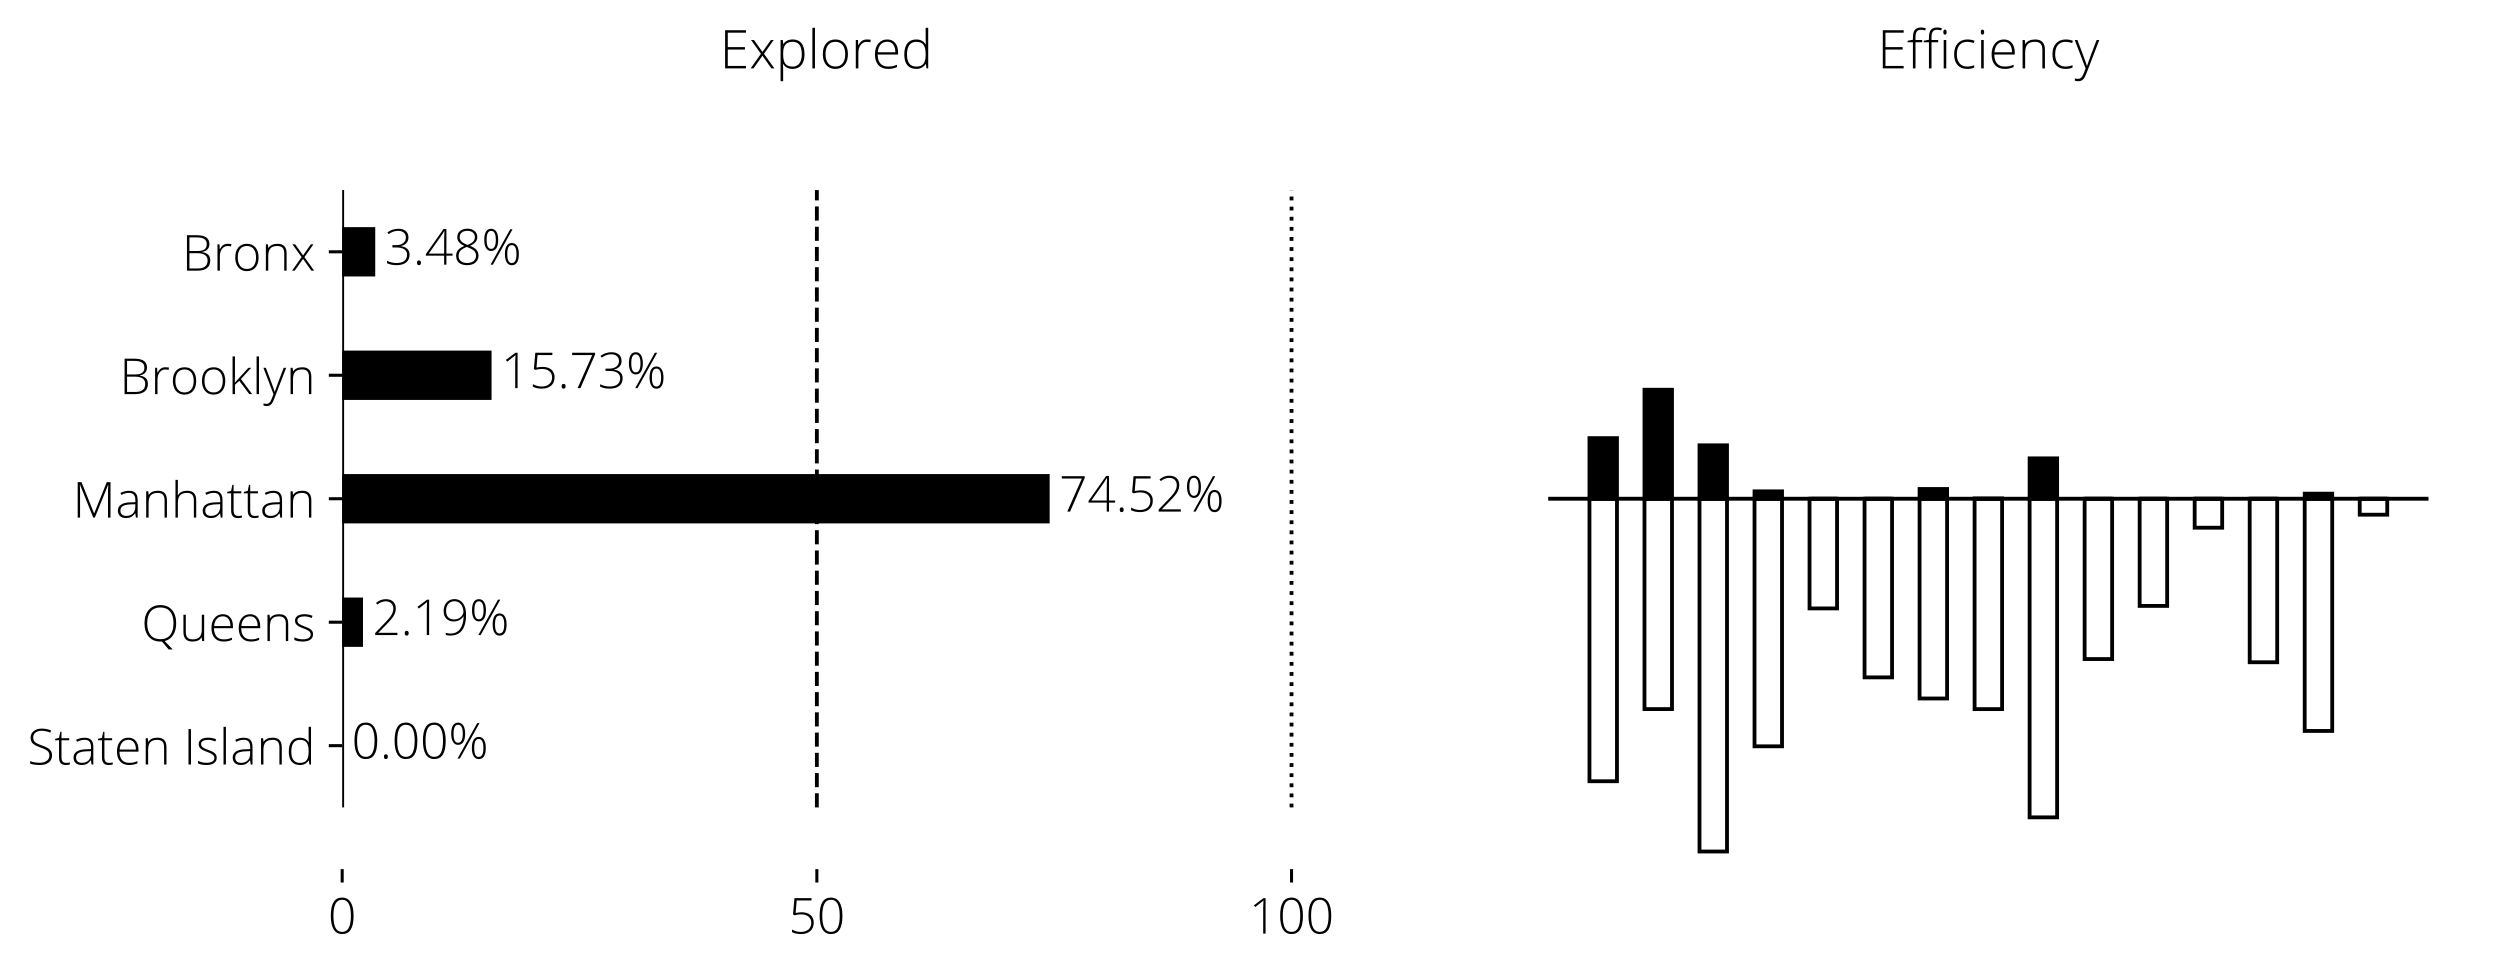
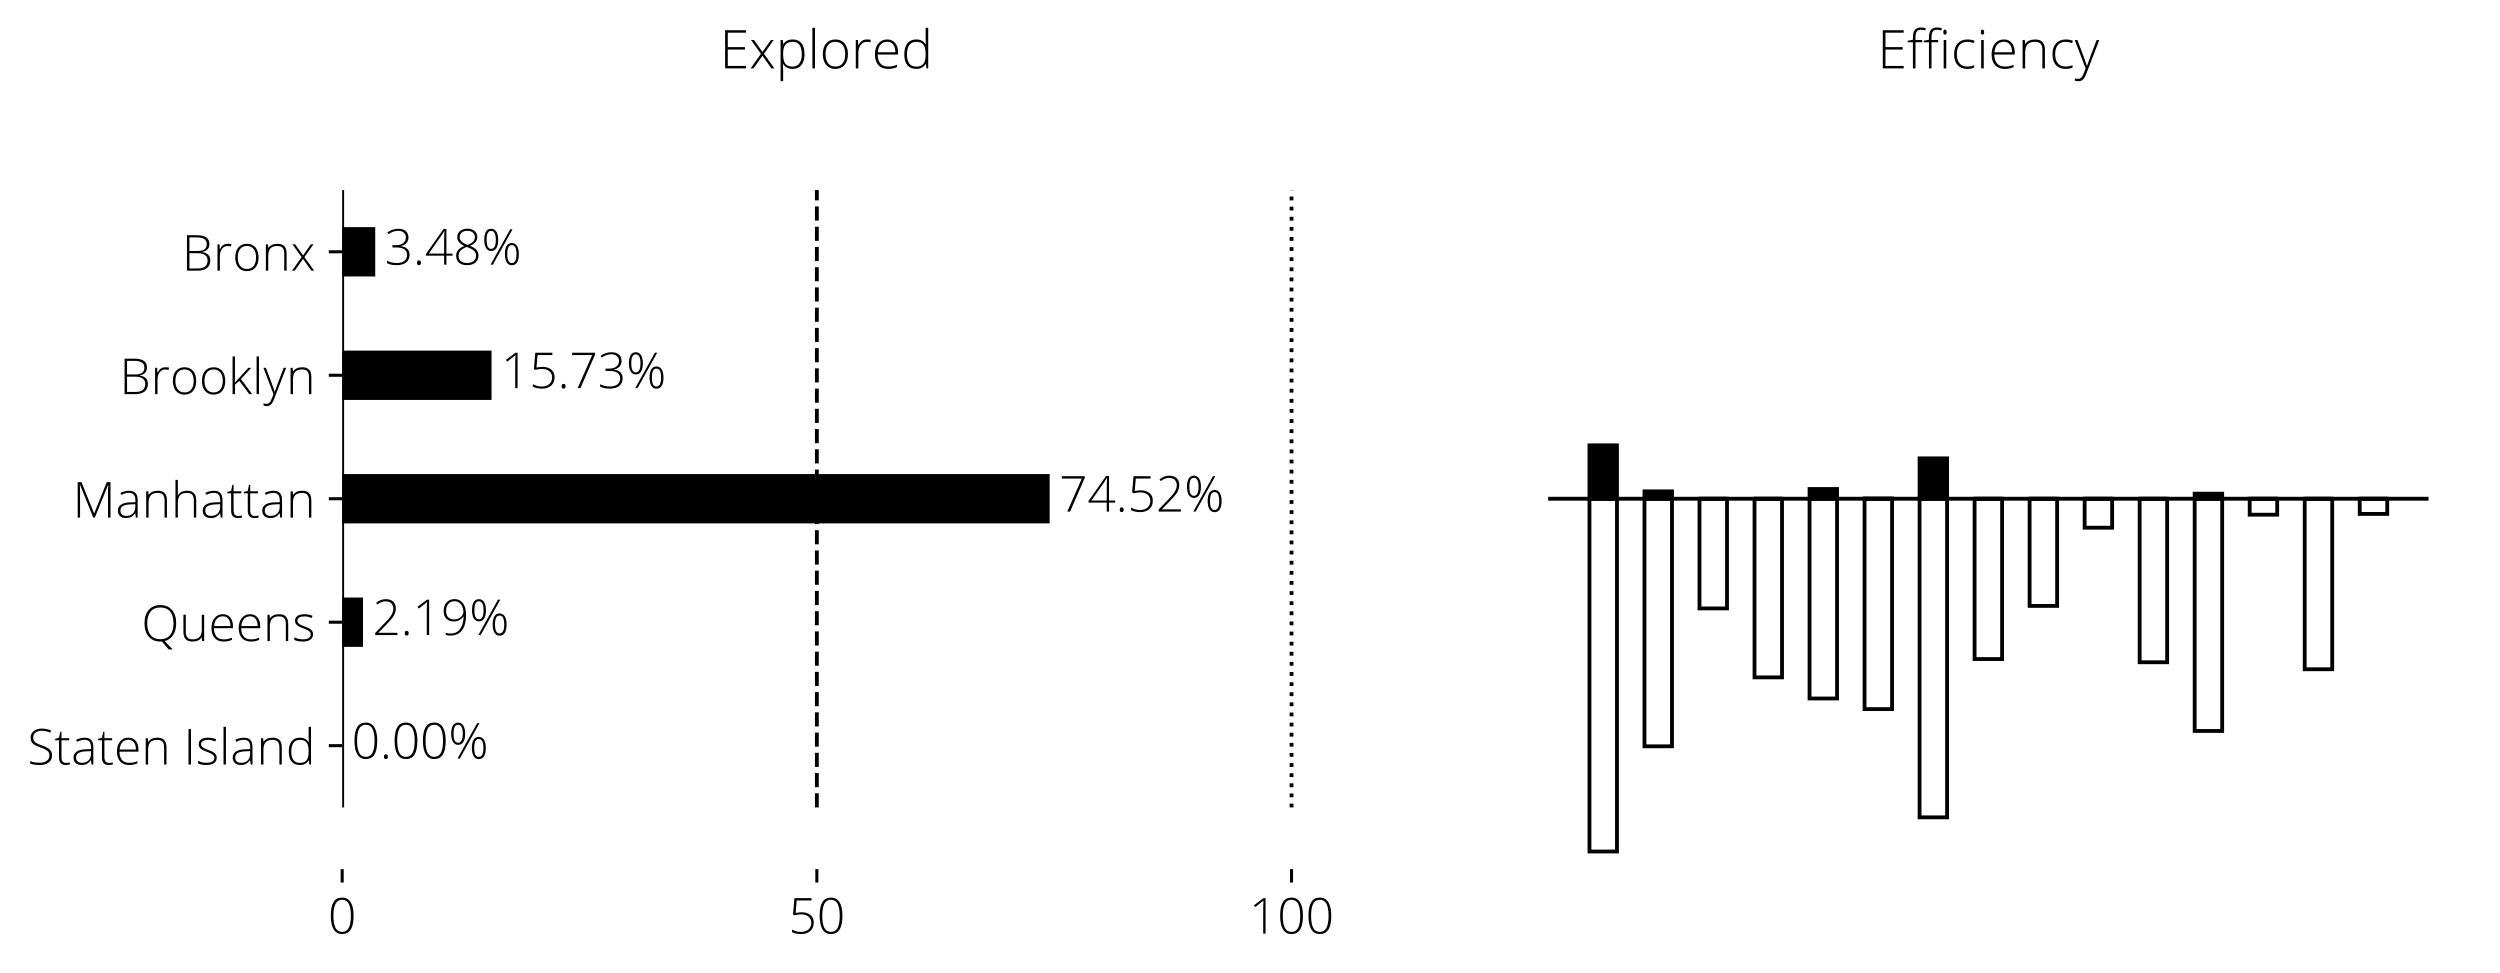
<svg xmlns="http://www.w3.org/2000/svg" xmlns:xlink="http://www.w3.org/1999/xlink" width="654.828pt" height="254.856pt" viewBox="0 0 654.828 254.856" version="1.1">
  <defs>
    <style type="text/css">*{stroke-linejoin: round; stroke-linecap: butt}</style>
  </defs>
  <g id="figure_1">
    <g id="patch_1">
      <path d="M 0 254.856  L 654.828 254.856  L 654.828 0  L 0 0  z " style="fill: #ffffff" />
    </g>
    <g id="axes_1">
      <g id="patch_2">
        <path d="M 89.628 227.654  L 343.265 227.654  L 343.265 33.614  L 89.628 33.614  L 89.628 227.654  z " style="fill: none" />
      </g>
      <g id="patch_3">
-         <path d="M 89.628 201.782  L 89.628 201.782  L 89.628 188.846  L 89.628 188.846  z " clip-path="url(#p704ea242c8)" />
+         <path d="M 89.628 201.782  L 89.628 201.782  L 89.628 188.846  L 89.628 188.846  z " clip-path="url(#pff7d2f9d3c)" />
      </g>
      <g id="patch_4">
-         <path d="M 89.628 169.442  L 95.077 169.442  L 95.077 156.506  L 89.628 156.506  z " clip-path="url(#p704ea242c8)" />
+         <path d="M 89.628 169.442  L 95.077 169.442  L 95.077 156.506  L 89.628 156.506  z " clip-path="url(#pff7d2f9d3c)" />
      </g>
      <g id="patch_5">
-         <path d="M 89.628 137.102  L 274.937 137.102  L 274.937 124.166  L 89.628 124.166  z " clip-path="url(#p704ea242c8)" />
+         <path d="M 89.628 137.102  L 274.937 137.102  L 274.937 124.166  L 89.628 124.166  z " clip-path="url(#pff7d2f9d3c)" />
      </g>
      <g id="patch_6">
-         <path d="M 89.628 104.762  L 128.753 104.762  L 128.753 91.826  L 89.628 91.826  z " clip-path="url(#p704ea242c8)" />
+         <path d="M 89.628 104.762  L 128.753 104.762  L 128.753 91.826  L 89.628 91.826  z " clip-path="url(#pff7d2f9d3c)" />
      </g>
      <g id="patch_7">
-         <path d="M 89.628 72.422  L 98.287 72.422  L 98.287 59.486  L 89.628 59.486  z " clip-path="url(#p704ea242c8)" />
+         <path d="M 89.628 72.422  L 98.287 72.422  L 98.287 59.486  L 89.628 59.486  z " clip-path="url(#pff7d2f9d3c)" />
      </g>
      <g id="matplotlib.axis_1">
        <g id="xtick_1">
          <g id="line2d_1">
            <defs>
-               <path id="m423b1dbf54" d="M 0 0  L 0 3.5  " style="stroke: #000000; stroke-width: 0.8" />
+               <path id="mc7b98bf66c" d="M 0 0  L 0 3.5  " style="stroke: #000000; stroke-width: 0.8" />
            </defs>
            <g>
-               <use xlink:href="#m423b1dbf54" x="89.628" y="227.654" style="stroke: #000000; stroke-width: 0.8" />
+               <use xlink:href="#mc7b98bf66c" x="89.628" y="227.654" style="stroke: #000000; stroke-width: 0.8" />
            </g>
          </g>
          <g id="text_1">
            <g transform="translate(85.91836 244.5322)scale(0.13 -0.13)">
              <defs>
                <path id="OpenSans-Light-30" d="M 3297 2297  Q 3297 1094 2930 515  Q 2563 -63 1819 -63  Q 1103 -63 731 532  Q 359 1128 359 2297  Q 359 3491 720 4066  Q 1081 4641 1819 4641  Q 2541 4641 2919 4045  Q 3297 3450 3297 2297  z M 697 2297  Q 697 1234 975 726  Q 1253 219 1819 219  Q 2409 219 2679 744  Q 2950 1269 2950 2297  Q 2950 3309 2679 3834  Q 2409 4359 1819 4359  Q 1228 4359 962 3834  Q 697 3309 697 2297  z " transform="scale(0.015625)" />
              </defs>
              <use xlink:href="#OpenSans-Light-30" />
            </g>
          </g>
        </g>
        <g id="xtick_2">
          <g id="line2d_2">
            <g>
-               <use xlink:href="#m423b1dbf54" x="213.96" y="227.654" style="stroke: #000000; stroke-width: 0.8" />
+               <use xlink:href="#mc7b98bf66c" x="213.96" y="227.654" style="stroke: #000000; stroke-width: 0.8" />
            </g>
          </g>
          <g id="text_2">
            <g transform="translate(206.5398 244.5322)scale(0.13 -0.13)">
              <defs>
                <path id="OpenSans-Light-35" d="M 1678 2747  Q 2409 2747 2829 2394  Q 3250 2041 3250 1422  Q 3250 719 2812 328  Q 2375 -63 1606 -63  Q 1266 -63 959 4  Q 653 72 447 197  L 447 519  Q 784 347 1046 280  Q 1309 213 1606 213  Q 2206 213 2568 530  Q 2931 847 2931 1388  Q 2931 1897 2578 2187  Q 2225 2478 1619 2478  Q 1213 2478 769 2356  L 581 2478  L 763 4569  L 2963 4569  L 2963 4269  L 1056 4269  L 916 2656  Q 1403 2747 1678 2747  z " transform="scale(0.015625)" />
              </defs>
              <use xlink:href="#OpenSans-Light-35" />
              <use xlink:href="#OpenSans-Light-30" x="57.08" />
            </g>
          </g>
        </g>
        <g id="xtick_3">
          <g id="line2d_3">
            <g>
-               <use xlink:href="#m423b1dbf54" x="338.292" y="227.654" style="stroke: #000000; stroke-width: 0.8" />
+               <use xlink:href="#mc7b98bf66c" x="338.292" y="227.654" style="stroke: #000000; stroke-width: 0.8" />
            </g>
          </g>
          <g id="text_3">
            <g transform="translate(327.1613 244.5322)scale(0.13 -0.13)">
              <defs>
                <path id="OpenSans-Light-31" d="M 2131 0  L 1825 0  L 1825 3328  Q 1825 3781 1863 4269  Q 1816 4222 1766 4178  Q 1716 4134 800 3419  L 622 3641  L 1863 4569  L 2131 4569  L 2131 0  z " transform="scale(0.015625)" />
              </defs>
              <use xlink:href="#OpenSans-Light-31" />
              <use xlink:href="#OpenSans-Light-30" x="57.08" />
              <use xlink:href="#OpenSans-Light-30" x="114.16" />
            </g>
          </g>
        </g>
      </g>
      <g id="matplotlib.axis_2">
        <g id="ytick_1">
          <g id="line2d_4">
            <defs>
-               <path id="m6c09d2fd23" d="M 0 0  L -3.5 0  " style="stroke: #000000; stroke-width: 0.8" />
+               <path id="m5c4a7f53c7" d="M 0 0  L -3.5 0  " style="stroke: #000000; stroke-width: 0.8" />
            </defs>
            <g>
-               <use xlink:href="#m6c09d2fd23" x="89.628" y="195.314" style="stroke: #000000; stroke-width: 0.8" />
+               <use xlink:href="#m5c4a7f53c7" x="89.628" y="195.314" style="stroke: #000000; stroke-width: 0.8" />
            </g>
          </g>
          <g id="text_4">
            <g transform="translate(7.2 200.2532)scale(0.13 -0.13)">
              <defs>
                <path id="OpenSans-Light-53" d="M 3169 1178  Q 3169 606 2748 271  Q 2328 -63 1631 -63  Q 794 -63 347 122  L 347 441  Q 841 231 1606 231  Q 2169 231 2498 489  Q 2828 747 2828 1166  Q 2828 1425 2718 1595  Q 2609 1766 2362 1906  Q 2116 2047 1638 2209  Q 938 2450 670 2729  Q 403 3009 403 3475  Q 403 3988 804 4311  Q 1206 4634 1838 4634  Q 2481 4634 3047 4391  L 2931 4116  Q 2363 4353 1844 4353  Q 1338 4353 1038 4118  Q 738 3884 738 3481  Q 738 3228 830 3065  Q 922 2903 1131 2773  Q 1341 2644 1850 2463  Q 2384 2278 2653 2104  Q 2922 1931 3045 1711  Q 3169 1491 3169 1178  z " transform="scale(0.015625)" />
                <path id="OpenSans-Light-74" d="M 1466 213  Q 1759 213 1978 263  L 1978 13  Q 1753 -63 1459 -63  Q 1009 -63 795 178  Q 581 419 581 934  L 581 3128  L 78 3128  L 78 3309  L 581 3450  L 738 4219  L 897 4219  L 897 3397  L 1894 3397  L 1894 3128  L 897 3128  L 897 978  Q 897 588 1034 400  Q 1172 213 1466 213  z " transform="scale(0.015625)" />
                <path id="OpenSans-Light-61" d="M 2631 0  L 2553 538  L 2528 538  Q 2272 209 2001 73  Q 1731 -63 1363 -63  Q 863 -63 584 193  Q 306 450 306 903  Q 306 1400 720 1675  Q 1134 1950 1919 1966  L 2566 1984  L 2566 2209  Q 2566 2694 2369 2941  Q 2172 3188 1734 3188  Q 1263 3188 756 2925  L 641 3194  Q 1200 3456 1747 3456  Q 2306 3456 2582 3165  Q 2859 2875 2859 2259  L 2859 0  L 2631 0  z M 1381 219  Q 1925 219 2239 530  Q 2553 841 2553 1394  L 2553 1728  L 1959 1703  Q 1244 1669 939 1480  Q 634 1291 634 891  Q 634 572 829 395  Q 1025 219 1381 219  z " transform="scale(0.015625)" />
                <path id="OpenSans-Light-65" d="M 1941 -63  Q 1200 -63 786 393  Q 372 850 372 1672  Q 372 2484 772 2973  Q 1172 3463 1850 3463  Q 2450 3463 2797 3044  Q 3144 2625 3144 1906  L 3144 1656  L 697 1656  Q 703 956 1023 587  Q 1344 219 1941 219  Q 2231 219 2451 259  Q 2672 300 3009 434  L 3009 153  Q 2722 28 2478 -17  Q 2234 -63 1941 -63  z M 1850 3188  Q 1359 3188 1062 2864  Q 766 2541 716 1931  L 2816 1931  Q 2816 2522 2559 2855  Q 2303 3188 1850 3188  z " transform="scale(0.015625)" />
                <path id="OpenSans-Light-6e" d="M 2938 0  L 2938 2203  Q 2938 2716 2722 2948  Q 2506 3181 2053 3181  Q 1444 3181 1161 2873  Q 878 2566 878 1875  L 878 0  L 569 0  L 569 3397  L 831 3397  L 891 2931  L 909 2931  Q 1241 3463 2088 3463  Q 3244 3463 3244 2222  L 3244 0  L 2938 0  z " transform="scale(0.015625)" />
                <path id="OpenSans-Light-20" transform="scale(0.015625)" />
                <path id="OpenSans-Light-49" d="M 647 0  L 647 4569  L 966 4569  L 966 0  L 647 0  z " transform="scale(0.015625)" />
                <path id="OpenSans-Light-73" d="M 2675 884  Q 2675 428 2328 182  Q 1981 -63 1344 -63  Q 663 -63 263 147  L 263 481  Q 775 225 1344 225  Q 1847 225 2108 392  Q 2369 559 2369 838  Q 2369 1094 2161 1269  Q 1953 1444 1478 1613  Q 969 1797 762 1930  Q 556 2063 451 2230  Q 347 2397 347 2638  Q 347 3019 667 3241  Q 988 3463 1563 3463  Q 2113 3463 2606 3256  L 2491 2975  Q 1991 3181 1563 3181  Q 1147 3181 903 3043  Q 659 2906 659 2663  Q 659 2397 848 2237  Q 1038 2078 1588 1881  Q 2047 1716 2256 1583  Q 2466 1450 2570 1281  Q 2675 1113 2675 884  z " transform="scale(0.015625)" />
                <path id="OpenSans-Light-6c" d="M 878 0  L 569 0  L 569 4863  L 878 4863  L 878 0  z " transform="scale(0.015625)" />
                <path id="OpenSans-Light-64" d="M 1813 3463  Q 2181 3463 2450 3328  Q 2719 3194 2931 2869  L 2950 2869  Q 2931 3263 2931 3641  L 2931 4863  L 3238 4863  L 3238 0  L 3034 0  L 2956 519  L 2931 519  Q 2544 -63 1819 -63  Q 1116 -63 744 375  Q 372 813 372 1650  Q 372 2531 740 2997  Q 1109 3463 1813 3463  z M 1813 3181  Q 1256 3181 976 2790  Q 697 2400 697 1656  Q 697 213 1819 213  Q 2394 213 2662 547  Q 2931 881 2931 1650  L 2931 1703  Q 2931 2491 2667 2836  Q 2403 3181 1813 3181  z " transform="scale(0.015625)" />
              </defs>
              <use xlink:href="#OpenSans-Light-53" />
              <use xlink:href="#OpenSans-Light-74" x="54.492" />
              <use xlink:href="#OpenSans-Light-61" x="87.988" />
              <use xlink:href="#OpenSans-Light-74" x="140.967" />
              <use xlink:href="#OpenSans-Light-65" x="174.463" />
              <use xlink:href="#OpenSans-Light-6e" x="229.346" />
              <use xlink:href="#OpenSans-Light-20" x="288.33" />
              <use xlink:href="#OpenSans-Light-49" x="314.307" />
              <use xlink:href="#OpenSans-Light-73" x="339.502" />
              <use xlink:href="#OpenSans-Light-6c" x="386.084" />
              <use xlink:href="#OpenSans-Light-61" x="408.691" />
              <use xlink:href="#OpenSans-Light-6e" x="461.67" />
              <use xlink:href="#OpenSans-Light-64" x="520.654" />
            </g>
          </g>
        </g>
        <g id="ytick_2">
          <g id="line2d_5">
            <g>
-               <use xlink:href="#m6c09d2fd23" x="89.628" y="162.974" style="stroke: #000000; stroke-width: 0.8" />
+               <use xlink:href="#m5c4a7f53c7" x="89.628" y="162.974" style="stroke: #000000; stroke-width: 0.8" />
            </g>
          </g>
          <g id="text_5">
            <g transform="translate(37.03094 167.9132)scale(0.13 -0.13)">
              <defs>
                <path id="OpenSans-Light-51" d="M 4488 2291  Q 4488 1372 4094 770  Q 3700 169 3003 0  L 4044 -1088  L 3525 -1088  L 2644 -56  L 2541 -63  L 2444 -63  Q 1491 -63 947 570  Q 403 1203 403 2297  Q 403 3388 951 4014  Q 1500 4641 2450 4641  Q 3406 4641 3947 4011  Q 4488 3381 4488 2291  z M 750 2291  Q 750 1309 1187 773  Q 1625 238 2444 238  Q 3269 238 3705 769  Q 4141 1300 4141 2291  Q 4141 3278 3705 3804  Q 3269 4331 2450 4331  Q 1634 4331 1192 3800  Q 750 3269 750 2291  z " transform="scale(0.015625)" />
                <path id="OpenSans-Light-75" d="M 838 3397  L 838 1197  Q 838 684 1053 451  Q 1269 219 1722 219  Q 2328 219 2614 525  Q 2900 831 2900 1522  L 2900 3397  L 3206 3397  L 3206 0  L 2944 0  L 2888 469  L 2869 469  Q 2538 -63 1691 -63  Q 531 -63 531 1178  L 531 3397  L 838 3397  z " transform="scale(0.015625)" />
              </defs>
              <use xlink:href="#OpenSans-Light-51" />
              <use xlink:href="#OpenSans-Light-75" x="76.416" />
              <use xlink:href="#OpenSans-Light-65" x="135.4" />
              <use xlink:href="#OpenSans-Light-65" x="190.283" />
              <use xlink:href="#OpenSans-Light-6e" x="245.166" />
              <use xlink:href="#OpenSans-Light-73" x="304.15" />
            </g>
          </g>
        </g>
        <g id="ytick_3">
          <g id="line2d_6">
            <g>
-               <use xlink:href="#m6c09d2fd23" x="89.628" y="130.634" style="stroke: #000000; stroke-width: 0.8" />
+               <use xlink:href="#m5c4a7f53c7" x="89.628" y="130.634" style="stroke: #000000; stroke-width: 0.8" />
            </g>
          </g>
          <g id="text_6">
            <g transform="translate(19.03406 135.5732)scale(0.13 -0.13)">
              <defs>
                <path id="OpenSans-Light-4d" d="M 2656 0  L 953 4219  L 928 4219  Q 953 3831 953 3425  L 953 0  L 647 0  L 647 4569  L 1141 4569  L 2759 550  L 2778 550  L 4397 4569  L 4878 4569  L 4878 0  L 4556 0  L 4556 3463  Q 4556 3825 4594 4213  L 4569 4213  L 2859 0  L 2656 0  z " transform="scale(0.015625)" />
                <path id="OpenSans-Light-68" d="M 2938 0  L 2938 2203  Q 2938 2716 2722 2948  Q 2506 3181 2053 3181  Q 1444 3181 1161 2873  Q 878 2566 878 1875  L 878 0  L 569 0  L 569 4863  L 878 4863  L 878 3316  L 863 2881  L 884 2881  Q 1075 3188 1365 3325  Q 1656 3463 2088 3463  Q 3244 3463 3244 2222  L 3244 0  L 2938 0  z " transform="scale(0.015625)" />
              </defs>
              <use xlink:href="#OpenSans-Light-4d" />
              <use xlink:href="#OpenSans-Light-61" x="86.279" />
              <use xlink:href="#OpenSans-Light-6e" x="139.258" />
              <use xlink:href="#OpenSans-Light-68" x="198.242" />
              <use xlink:href="#OpenSans-Light-61" x="257.227" />
              <use xlink:href="#OpenSans-Light-74" x="310.205" />
              <use xlink:href="#OpenSans-Light-74" x="343.701" />
              <use xlink:href="#OpenSans-Light-61" x="377.197" />
              <use xlink:href="#OpenSans-Light-6e" x="430.176" />
            </g>
          </g>
        </g>
        <g id="ytick_4">
          <g id="line2d_7">
            <g>
-               <use xlink:href="#m6c09d2fd23" x="89.628" y="98.294" style="stroke: #000000; stroke-width: 0.8" />
+               <use xlink:href="#m5c4a7f53c7" x="89.628" y="98.294" style="stroke: #000000; stroke-width: 0.8" />
            </g>
          </g>
          <g id="text_7">
            <g transform="translate(31.31703 103.2332)scale(0.13 -0.13)">
              <defs>
                <path id="OpenSans-Light-42" d="M 647 4569  L 1900 4569  Q 2747 4569 3144 4281  Q 3541 3994 3541 3413  Q 3541 3016 3298 2752  Q 3056 2488 2591 2413  L 2591 2394  Q 3138 2313 3395 2048  Q 3653 1784 3653 1313  Q 3653 681 3234 340  Q 2816 0 2047 0  L 647 0  L 647 4569  z M 966 2534  L 1972 2534  Q 2616 2534 2908 2748  Q 3200 2963 3200 3419  Q 3200 3875 2870 4081  Q 2541 4288 1888 4288  L 966 4288  L 966 2534  z M 966 2253  L 966 281  L 2041 281  Q 3309 281 3309 1313  Q 3309 2253 1972 2253  L 966 2253  z " transform="scale(0.015625)" />
                <path id="OpenSans-Light-72" d="M 1906 3463  Q 2122 3463 2369 3419  L 2309 3122  Q 2097 3175 1869 3175  Q 1434 3175 1156 2806  Q 878 2438 878 1875  L 878 0  L 569 0  L 569 3397  L 831 3397  L 863 2784  L 884 2784  Q 1094 3159 1331 3311  Q 1569 3463 1906 3463  z " transform="scale(0.015625)" />
                <path id="OpenSans-Light-6f" d="M 3378 1703  Q 3378 872 2975 404  Q 2572 -63 1863 -63  Q 1416 -63 1075 153  Q 734 369 553 772  Q 372 1175 372 1703  Q 372 2534 775 2998  Q 1178 3463 1881 3463  Q 2581 3463 2979 2992  Q 3378 2522 3378 1703  z M 697 1703  Q 697 1003 1005 611  Q 1313 219 1875 219  Q 2438 219 2745 611  Q 3053 1003 3053 1703  Q 3053 2406 2742 2793  Q 2431 3181 1869 3181  Q 1306 3181 1001 2795  Q 697 2409 697 1703  z " transform="scale(0.015625)" />
                <path id="OpenSans-Light-6b" d="M 872 1491  L 2606 3397  L 2981 3397  L 1644 1947  L 3097 0  L 2725 0  L 1434 1716  L 878 1209  L 878 0  L 569 0  L 569 4863  L 878 4863  L 878 2425  L 856 1491  L 872 1491  z " transform="scale(0.015625)" />
                <path id="OpenSans-Light-79" d="M 0 3397  L 319 3397  L 1038 1491  Q 1366 613 1453 306  L 1472 306  Q 1603 709 1900 1509  L 2619 3397  L 2938 3397  L 1416 -550  Q 1231 -1031 1106 -1200  Q 981 -1369 814 -1453  Q 647 -1538 409 -1538  Q 231 -1538 13 -1472  L 13 -1203  Q 194 -1253 403 -1253  Q 563 -1253 684 -1178  Q 806 -1103 904 -945  Q 1003 -788 1133 -445  Q 1263 -103 1300 0  L 0 3397  z " transform="scale(0.015625)" />
              </defs>
              <use xlink:href="#OpenSans-Light-42" />
              <use xlink:href="#OpenSans-Light-72" x="62.695" />
              <use xlink:href="#OpenSans-Light-6f" x="101.611" />
              <use xlink:href="#OpenSans-Light-6f" x="160.205" />
              <use xlink:href="#OpenSans-Light-6b" x="218.799" />
              <use xlink:href="#OpenSans-Light-6c" x="267.188" />
              <use xlink:href="#OpenSans-Light-79" x="289.795" />
              <use xlink:href="#OpenSans-Light-6e" x="335.693" />
            </g>
          </g>
        </g>
        <g id="ytick_5">
          <g id="line2d_8">
            <g>
-               <use xlink:href="#m6c09d2fd23" x="89.628" y="65.954" style="stroke: #000000; stroke-width: 0.8" />
+               <use xlink:href="#m5c4a7f53c7" x="89.628" y="65.954" style="stroke: #000000; stroke-width: 0.8" />
            </g>
          </g>
          <g id="text_8">
            <g transform="translate(47.65641 70.89317)scale(0.13 -0.13)">
              <defs>
                <path id="OpenSans-Light-78" d="M 1403 1747  L 219 3397  L 575 3397  L 1588 1966  L 2591 3397  L 2931 3397  L 1766 1747  L 3016 0  L 2656 0  L 1588 1516  L 513 0  L 172 0  L 1403 1747  z " transform="scale(0.015625)" />
              </defs>
              <use xlink:href="#OpenSans-Light-42" />
              <use xlink:href="#OpenSans-Light-72" x="62.695" />
              <use xlink:href="#OpenSans-Light-6f" x="101.611" />
              <use xlink:href="#OpenSans-Light-6e" x="160.205" />
              <use xlink:href="#OpenSans-Light-78" x="219.189" />
            </g>
          </g>
        </g>
      </g>
      <g id="LineCollection_1">
-         <path d="M 89.628 211.484  L 89.628 49.784  " clip-path="url(#p704ea242c8)" style="fill: none; stroke: #000000" />
+         <path d="M 89.628 211.484  L 89.628 49.784  " clip-path="url(#pff7d2f9d3c)" style="fill: none; stroke: #000000" />
      </g>
      <g id="LineCollection_2">
-         <path d="M 213.96 211.484  L 213.96 49.784  " clip-path="url(#p704ea242c8)" style="fill: none; stroke-dasharray: 3.7,1.6; stroke-dashoffset: 0; stroke: #000000" />
+         <path d="M 213.96 211.484  L 213.96 49.784  " clip-path="url(#pff7d2f9d3c)" style="fill: none; stroke-dasharray: 3.7,1.6; stroke-dashoffset: 0; stroke: #000000" />
      </g>
      <g id="LineCollection_3">
-         <path d="M 338.292 211.484  L 338.292 49.784  " clip-path="url(#p704ea242c8)" style="fill: none; stroke-dasharray: 1,1.65; stroke-dashoffset: 0; stroke: #000000" />
+         <path d="M 338.292 211.484  L 338.292 49.784  " clip-path="url(#pff7d2f9d3c)" style="fill: none; stroke-dasharray: 1,1.65; stroke-dashoffset: 0; stroke: #000000" />
      </g>
      <g id="text_9">
        <g transform="translate(92.11507 198.6911)scale(0.13 -0.13)">
          <defs>
            <path id="OpenSans-Light-2e" d="M 506 244  Q 506 550 756 550  Q 1013 550 1013 244  Q 1013 -63 756 -63  Q 506 -63 506 244  z " transform="scale(0.015625)" />
            <path id="OpenSans-Light-25" d="M 659 3206  Q 659 2625 800 2333  Q 941 2041 1241 2041  Q 1844 2041 1844 3206  Q 1844 3781 1689 4070  Q 1534 4359 1241 4359  Q 941 4359 800 4070  Q 659 3781 659 3206  z M 2150 3206  Q 2150 2500 1915 2133  Q 1681 1766 1241 1766  Q 825 1766 589 2142  Q 353 2519 353 3206  Q 353 3903 578 4268  Q 803 4634 1241 4634  Q 1675 4634 1912 4257  Q 2150 3881 2150 3206  z M 3322 1369  Q 3322 791 3462 502  Q 3603 213 3903 213  Q 4506 213 4506 1369  Q 4506 2522 3903 2522  Q 3603 2522 3462 2236  Q 3322 1950 3322 1369  z M 4813 1369  Q 4813 663 4581 295  Q 4350 -72 3909 -72  Q 3484 -72 3250 308  Q 3016 688 3016 1369  Q 3016 2072 3245 2434  Q 3475 2797 3909 2797  Q 4338 2797 4575 2422  Q 4813 2047 4813 1369  z M 4000 4569  L 1466 0  L 1166 0  L 3700 4569  L 4000 4569  z " transform="scale(0.015625)" />
          </defs>
          <use xlink:href="#OpenSans-Light-30" />
          <use xlink:href="#OpenSans-Light-2e" x="57.08" />
          <use xlink:href="#OpenSans-Light-30" x="80.859" />
          <use xlink:href="#OpenSans-Light-30" x="137.939" />
          <use xlink:href="#OpenSans-Light-25" x="195.02" />
        </g>
      </g>
      <g id="text_10">
        <g transform="translate(97.5641 166.3511)scale(0.13 -0.13)">
          <defs>
            <path id="OpenSans-Light-32" d="M 3213 0  L 353 0  L 353 275  L 1569 1544  Q 2081 2075 2287 2356  Q 2494 2638 2591 2894  Q 2688 3150 2688 3431  Q 2688 3841 2419 4097  Q 2150 4353 1722 4353  Q 1150 4353 628 3938  L 459 4153  Q 1031 4634 1728 4634  Q 2325 4634 2667 4315  Q 3009 3997 3009 3438  Q 3009 2984 2779 2561  Q 2550 2138 1941 1516  L 769 313  L 769 300  L 3213 300  L 3213 0  z " transform="scale(0.015625)" />
            <path id="OpenSans-Light-39" d="M 3238 2631  Q 3238 1731 3002 1125  Q 2766 519 2314 228  Q 1863 -63 1222 -63  Q 897 -63 622 19  L 622 288  Q 756 244 945 220  Q 1134 197 1234 197  Q 2006 197 2443 755  Q 2881 1313 2931 2381  L 2894 2381  Q 2666 2081 2350 1920  Q 2034 1759 1691 1759  Q 1056 1759 701 2109  Q 347 2459 347 3103  Q 347 3791 736 4216  Q 1125 4641 1747 4641  Q 2197 4641 2534 4405  Q 2872 4169 3055 3712  Q 3238 3256 3238 2631  z M 1747 4366  Q 1253 4366 959 4033  Q 666 3700 666 3122  Q 666 2578 937 2297  Q 1209 2016 1716 2016  Q 2031 2016 2304 2156  Q 2578 2297 2739 2530  Q 2900 2763 2900 3003  Q 2900 3369 2754 3687  Q 2609 4006 2348 4186  Q 2088 4366 1747 4366  z " transform="scale(0.015625)" />
          </defs>
          <use xlink:href="#OpenSans-Light-32" />
          <use xlink:href="#OpenSans-Light-2e" x="57.08" />
          <use xlink:href="#OpenSans-Light-31" x="80.859" />
          <use xlink:href="#OpenSans-Light-39" x="137.939" />
          <use xlink:href="#OpenSans-Light-25" x="195.02" />
        </g>
      </g>
      <g id="text_11">
        <g transform="translate(277.4235 134.0111)scale(0.13 -0.13)">
          <defs>
            <path id="OpenSans-Light-37" d="M 1044 0  L 2925 4269  L 341 4269  L 341 4569  L 3297 4569  L 3297 4341  L 1409 0  L 1044 0  z " transform="scale(0.015625)" />
            <path id="OpenSans-Light-34" d="M 3566 1166  L 2778 1166  L 2778 0  L 2484 0  L 2484 1166  L 134 1166  L 134 1375  L 2400 4594  L 2778 4594  L 2778 1434  L 3566 1434  L 3566 1166  z M 2484 1434  L 2484 2741  Q 2484 3684 2528 4325  L 2503 4325  Q 2441 4209 2119 3738  L 506 1434  L 2484 1434  z " transform="scale(0.015625)" />
          </defs>
          <use xlink:href="#OpenSans-Light-37" />
          <use xlink:href="#OpenSans-Light-34" x="57.08" />
          <use xlink:href="#OpenSans-Light-2e" x="114.16" />
          <use xlink:href="#OpenSans-Light-35" x="137.939" />
          <use xlink:href="#OpenSans-Light-32" x="195.02" />
          <use xlink:href="#OpenSans-Light-25" x="252.1" />
        </g>
      </g>
      <g id="text_12">
        <g transform="translate(131.2399 101.6711)scale(0.13 -0.13)">
          <defs>
            <path id="OpenSans-Light-33" d="M 3059 3494  Q 3059 3069 2792 2778  Q 2525 2488 2075 2406  L 2075 2388  Q 2625 2319 2912 2037  Q 3200 1756 3200 1281  Q 3200 641 2764 289  Q 2328 -63 1509 -63  Q 813 -63 294 197  L 294 506  Q 556 369 882 291  Q 1209 213 1497 213  Q 2188 213 2534 492  Q 2881 772 2881 1281  Q 2881 1734 2526 1978  Q 2172 2222 1484 2222  L 991 2222  L 991 2522  L 1491 2522  Q 2059 2522 2392 2792  Q 2725 3063 2725 3525  Q 2725 3906 2454 4136  Q 2184 4366 1747 4366  Q 1406 4366 1125 4270  Q 844 4175 494 3944  L 341 4153  Q 606 4375 981 4504  Q 1356 4634 1741 4634  Q 2372 4634 2715 4336  Q 3059 4038 3059 3494  z " transform="scale(0.015625)" />
          </defs>
          <use xlink:href="#OpenSans-Light-31" />
          <use xlink:href="#OpenSans-Light-35" x="57.08" />
          <use xlink:href="#OpenSans-Light-2e" x="114.16" />
          <use xlink:href="#OpenSans-Light-37" x="137.939" />
          <use xlink:href="#OpenSans-Light-33" x="195.02" />
          <use xlink:href="#OpenSans-Light-25" x="252.1" />
        </g>
      </g>
      <g id="text_13">
        <g transform="translate(100.7736 69.33114)scale(0.13 -0.13)">
          <defs>
            <path id="OpenSans-Light-38" d="M 1819 4647  Q 2400 4647 2754 4350  Q 3109 4053 3109 3547  Q 3109 3197 2889 2928  Q 2669 2659 2175 2431  Q 2775 2184 3019 1890  Q 3263 1597 3263 1178  Q 3263 613 2867 275  Q 2472 -63 1806 -63  Q 1116 -63 747 253  Q 378 569 378 1172  Q 378 1581 637 1890  Q 897 2200 1441 2419  Q 938 2656 731 2920  Q 525 3184 525 3553  Q 525 3881 690 4129  Q 856 4378 1154 4512  Q 1453 4647 1819 4647  z M 697 1125  Q 697 694 989 456  Q 1281 219 1806 219  Q 2319 219 2631 470  Q 2944 722 2944 1153  Q 2944 1541 2698 1783  Q 2453 2025 1753 2291  Q 1178 2069 937 1800  Q 697 1531 697 1125  z M 1813 4366  Q 1372 4366 1105 4148  Q 838 3931 838 3553  Q 838 3334 936 3167  Q 1034 3000 1220 2864  Q 1406 2728 1844 2547  Q 2353 2744 2575 2981  Q 2797 3219 2797 3553  Q 2797 3928 2533 4147  Q 2269 4366 1813 4366  z " transform="scale(0.015625)" />
          </defs>
          <use xlink:href="#OpenSans-Light-33" />
          <use xlink:href="#OpenSans-Light-2e" x="57.08" />
          <use xlink:href="#OpenSans-Light-34" x="80.859" />
          <use xlink:href="#OpenSans-Light-38" x="137.939" />
          <use xlink:href="#OpenSans-Light-25" x="195.02" />
        </g>
      </g>
      <g id="text_14">
        <g transform="translate(188.5144 17.91219)scale(0.14 -0.14)">
          <defs>
            <path id="OpenSans-Light-45" d="M 3144 0  L 647 0  L 647 4569  L 3144 4569  L 3144 4275  L 966 4275  L 966 2547  L 3022 2547  L 3022 2253  L 966 2253  L 966 294  L 3144 294  L 3144 0  z " transform="scale(0.015625)" />
            <path id="OpenSans-Light-70" d="M 2022 -63  Q 1238 -63 878 525  L 856 525  L 866 263  Q 878 31 878 -244  L 878 -1538  L 569 -1538  L 569 3397  L 831 3397  L 891 2913  L 909 2913  Q 1259 3463 2028 3463  Q 2716 3463 3077 3011  Q 3438 2559 3438 1697  Q 3438 859 3058 398  Q 2678 -63 2022 -63  z M 2016 213  Q 2538 213 2823 600  Q 3109 988 3109 1684  Q 3109 3181 2028 3181  Q 1434 3181 1156 2854  Q 878 2528 878 1791  L 878 1691  Q 878 894 1145 553  Q 1413 213 2016 213  z " transform="scale(0.015625)" />
          </defs>
          <use xlink:href="#OpenSans-Light-45" />
          <use xlink:href="#OpenSans-Light-78" x="55.176" />
          <use xlink:href="#OpenSans-Light-70" x="104.98" />
          <use xlink:href="#OpenSans-Light-6c" x="164.502" />
          <use xlink:href="#OpenSans-Light-6f" x="187.109" />
          <use xlink:href="#OpenSans-Light-72" x="245.703" />
          <use xlink:href="#OpenSans-Light-65" x="284.619" />
          <use xlink:href="#OpenSans-Light-64" x="339.502" />
        </g>
      </g>
    </g>
    <g id="axes_2">
      <g id="patch_8">
-         <path d="M 416.329 130.634  L 423.535 130.634  L 423.535 114.761  L 416.329 114.761  z " clip-path="url(#p386bba1e01)" style="stroke: #000000; stroke-linejoin: miter" />
+         <path d="M 416.329 130.634  L 423.535 130.634  L 423.535 116.644  L 416.329 116.644  z " clip-path="url(#p460d4121ad)" style="stroke: #000000; stroke-linejoin: miter" />
      </g>
      <g id="patch_9">
-         <path d="M 430.741 130.634  L 437.946 130.634  L 437.946 102.082  L 430.741 102.082  z " clip-path="url(#p386bba1e01)" style="stroke: #000000; stroke-linejoin: miter" />
+         <path d="M 430.741 130.634  L 437.946 130.634  L 437.946 128.701  L 430.741 128.701  z " clip-path="url(#p460d4121ad)" style="stroke: #000000; stroke-linejoin: miter" />
      </g>
      <g id="patch_10">
-         <path d="M 445.152 130.634  L 452.357 130.634  L 452.357 116.644  L 445.152 116.644  z " clip-path="url(#p386bba1e01)" style="stroke: #000000; stroke-linejoin: miter" />
+         <path d="M 445.152 130.634  L 452.357 130.634  L 452.357 130.634  L 445.152 130.634  z " clip-path="url(#p460d4121ad)" style="stroke: #000000; stroke-linejoin: miter" />
      </g>
      <g id="patch_11">
-         <path d="M 459.563 130.634  L 466.768 130.634  L 466.768 128.701  L 459.563 128.701  z " clip-path="url(#p386bba1e01)" style="stroke: #000000; stroke-linejoin: miter" />
+         <path d="M 459.563 130.634  L 466.768 130.634  L 466.768 130.634  L 459.563 130.634  z " clip-path="url(#p460d4121ad)" style="stroke: #000000; stroke-linejoin: miter" />
      </g>
      <g id="patch_12">
-         <path d="M 473.974 130.634  L 481.18 130.634  L 481.18 130.634  L 473.974 130.634  z " clip-path="url(#p386bba1e01)" style="stroke: #000000; stroke-linejoin: miter" />
+         <path d="M 473.974 130.634  L 481.18 130.634  L 481.18 128.083  L 473.974 128.083  z " clip-path="url(#p460d4121ad)" style="stroke: #000000; stroke-linejoin: miter" />
      </g>
      <g id="patch_13">
-         <path d="M 488.385 130.634  L 495.591 130.634  L 495.591 130.634  L 488.385 130.634  z " clip-path="url(#p386bba1e01)" style="stroke: #000000; stroke-linejoin: miter" />
+         <path d="M 488.385 130.634  L 495.591 130.634  L 495.591 130.58  L 488.385 130.58  z " clip-path="url(#p460d4121ad)" style="stroke: #000000; stroke-linejoin: miter" />
      </g>
      <g id="patch_14">
-         <path d="M 502.796 130.634  L 510.002 130.634  L 510.002 128.083  L 502.796 128.083  z " clip-path="url(#p386bba1e01)" style="stroke: #000000; stroke-linejoin: miter" />
+         <path d="M 502.796 130.634  L 510.002 130.634  L 510.002 120.059  L 502.796 120.059  z " clip-path="url(#p460d4121ad)" style="stroke: #000000; stroke-linejoin: miter" />
      </g>
      <g id="patch_15">
-         <path d="M 517.207 130.634  L 524.413 130.634  L 524.413 130.58  L 517.207 130.58  z " clip-path="url(#p386bba1e01)" style="stroke: #000000; stroke-linejoin: miter" />
+         <path d="M 517.207 130.634  L 524.413 130.634  L 524.413 130.634  L 517.207 130.634  z " clip-path="url(#p460d4121ad)" style="stroke: #000000; stroke-linejoin: miter" />
      </g>
      <g id="patch_16">
-         <path d="M 531.619 130.634  L 538.824 130.634  L 538.824 120.059  L 531.619 120.059  z " clip-path="url(#p386bba1e01)" style="stroke: #000000; stroke-linejoin: miter" />
+         <path d="M 531.619 130.634  L 538.824 130.634  L 538.824 130.634  L 531.619 130.634  z " clip-path="url(#p460d4121ad)" style="stroke: #000000; stroke-linejoin: miter" />
      </g>
      <g id="patch_17">
-         <path d="M 546.03 130.634  L 553.235 130.634  L 553.235 130.634  L 546.03 130.634  z " clip-path="url(#p386bba1e01)" style="stroke: #000000; stroke-linejoin: miter" />
+         <path d="M 546.03 130.634  L 553.235 130.634  L 553.235 130.634  L 546.03 130.634  z " clip-path="url(#p460d4121ad)" style="stroke: #000000; stroke-linejoin: miter" />
      </g>
      <g id="patch_18">
-         <path d="M 560.441 130.634  L 567.647 130.634  L 567.647 130.634  L 560.441 130.634  z " clip-path="url(#p386bba1e01)" style="stroke: #000000; stroke-linejoin: miter" />
+         <path d="M 560.441 130.634  L 567.647 130.634  L 567.647 130.634  L 560.441 130.634  z " clip-path="url(#p460d4121ad)" style="stroke: #000000; stroke-linejoin: miter" />
      </g>
      <g id="patch_19">
-         <path d="M 574.852 130.634  L 582.058 130.634  L 582.058 130.634  L 574.852 130.634  z " clip-path="url(#p386bba1e01)" style="stroke: #000000; stroke-linejoin: miter" />
+         <path d="M 574.852 130.634  L 582.058 130.634  L 582.058 129.306  L 574.852 129.306  z " clip-path="url(#p460d4121ad)" style="stroke: #000000; stroke-linejoin: miter" />
      </g>
      <g id="patch_20">
-         <path d="M 589.263 130.634  L 596.469 130.634  L 596.469 130.634  L 589.263 130.634  z " clip-path="url(#p386bba1e01)" style="stroke: #000000; stroke-linejoin: miter" />
+         <path d="M 589.263 130.634  L 596.469 130.634  L 596.469 130.634  L 589.263 130.634  z " clip-path="url(#p460d4121ad)" style="stroke: #000000; stroke-linejoin: miter" />
      </g>
      <g id="patch_21">
-         <path d="M 603.674 130.634  L 610.88 130.634  L 610.88 129.306  L 603.674 129.306  z " clip-path="url(#p386bba1e01)" style="stroke: #000000; stroke-linejoin: miter" />
+         <path d="M 603.674 130.634  L 610.88 130.634  L 610.88 130.634  L 603.674 130.634  z " clip-path="url(#p460d4121ad)" style="stroke: #000000; stroke-linejoin: miter" />
      </g>
      <g id="patch_22">
-         <path d="M 618.086 130.634  L 625.291 130.634  L 625.291 130.634  L 618.086 130.634  z " clip-path="url(#p386bba1e01)" style="stroke: #000000; stroke-linejoin: miter" />
+         <path d="M 618.086 130.634  L 625.291 130.634  L 625.291 130.634  L 618.086 130.634  z " clip-path="url(#p460d4121ad)" style="stroke: #000000; stroke-linejoin: miter" />
      </g>
      <g id="patch_23">
-         <path d="M 416.329 130.634  L 423.535 130.634  L 423.535 204.632  L 416.329 204.632  L 416.329 130.634  z " clip-path="url(#p386bba1e01)" style="fill: none; stroke: #000000; stroke-linejoin: miter" />
+         <path d="M 416.329 130.634  L 423.535 130.634  L 423.535 223.035  L 416.329 223.035  L 416.329 130.634  z " clip-path="url(#p460d4121ad)" style="fill: none; stroke: #000000; stroke-linejoin: miter" />
      </g>
      <g id="patch_24">
-         <path d="M 430.741 130.634  L 437.946 130.634  L 437.946 185.734  L 430.741 185.734  L 430.741 130.634  z " clip-path="url(#p386bba1e01)" style="fill: none; stroke: #000000; stroke-linejoin: miter" />
+         <path d="M 430.741 130.634  L 437.946 130.634  L 437.946 195.48  L 430.741 195.48  L 430.741 130.634  z " clip-path="url(#p460d4121ad)" style="fill: none; stroke: #000000; stroke-linejoin: miter" />
      </g>
      <g id="patch_25">
-         <path d="M 445.152 130.634  L 452.357 130.634  L 452.357 223.035  L 445.152 223.035  L 445.152 130.634  z " clip-path="url(#p386bba1e01)" style="fill: none; stroke: #000000; stroke-linejoin: miter" />
+         <path d="M 445.152 130.634  L 452.357 130.634  L 452.357 159.365  L 445.152 159.365  L 445.152 130.634  z " clip-path="url(#p460d4121ad)" style="fill: none; stroke: #000000; stroke-linejoin: miter" />
      </g>
      <g id="patch_26">
-         <path d="M 459.563 130.634  L 466.768 130.634  L 466.768 195.48  L 459.563 195.48  L 459.563 130.634  z " clip-path="url(#p386bba1e01)" style="fill: none; stroke: #000000; stroke-linejoin: miter" />
+         <path d="M 459.563 130.634  L 466.768 130.634  L 466.768 177.426  L 459.563 177.426  L 459.563 130.634  z " clip-path="url(#p460d4121ad)" style="fill: none; stroke: #000000; stroke-linejoin: miter" />
      </g>
      <g id="patch_27">
-         <path d="M 473.974 130.634  L 481.18 130.634  L 481.18 159.365  L 473.974 159.365  L 473.974 130.634  z " clip-path="url(#p386bba1e01)" style="fill: none; stroke: #000000; stroke-linejoin: miter" />
+         <path d="M 473.974 130.634  L 481.18 130.634  L 481.18 182.955  L 473.974 182.955  L 473.974 130.634  z " clip-path="url(#p460d4121ad)" style="fill: none; stroke: #000000; stroke-linejoin: miter" />
      </g>
      <g id="patch_28">
-         <path d="M 488.385 130.634  L 495.591 130.634  L 495.591 177.426  L 488.385 177.426  L 488.385 130.634  z " clip-path="url(#p386bba1e01)" style="fill: none; stroke: #000000; stroke-linejoin: miter" />
+         <path d="M 488.385 130.634  L 495.591 130.634  L 495.591 185.738  L 488.385 185.738  L 488.385 130.634  z " clip-path="url(#p460d4121ad)" style="fill: none; stroke: #000000; stroke-linejoin: miter" />
      </g>
      <g id="patch_29">
-         <path d="M 502.796 130.634  L 510.002 130.634  L 510.002 182.955  L 502.796 182.955  L 502.796 130.634  z " clip-path="url(#p386bba1e01)" style="fill: none; stroke: #000000; stroke-linejoin: miter" />
+         <path d="M 502.796 130.634  L 510.002 130.634  L 510.002 214.09  L 502.796 214.09  L 502.796 130.634  z " clip-path="url(#p460d4121ad)" style="fill: none; stroke: #000000; stroke-linejoin: miter" />
      </g>
      <g id="patch_30">
-         <path d="M 517.207 130.634  L 524.413 130.634  L 524.413 185.738  L 517.207 185.738  L 517.207 130.634  z " clip-path="url(#p386bba1e01)" style="fill: none; stroke: #000000; stroke-linejoin: miter" />
+         <path d="M 517.207 130.634  L 524.413 130.634  L 524.413 172.625  L 517.207 172.625  L 517.207 130.634  z " clip-path="url(#p460d4121ad)" style="fill: none; stroke: #000000; stroke-linejoin: miter" />
      </g>
      <g id="patch_31">
-         <path d="M 531.619 130.634  L 538.824 130.634  L 538.824 214.09  L 531.619 214.09  L 531.619 130.634  z " clip-path="url(#p386bba1e01)" style="fill: none; stroke: #000000; stroke-linejoin: miter" />
+         <path d="M 531.619 130.634  L 538.824 130.634  L 538.824 158.707  L 531.619 158.707  L 531.619 130.634  z " clip-path="url(#p460d4121ad)" style="fill: none; stroke: #000000; stroke-linejoin: miter" />
      </g>
      <g id="patch_32">
-         <path d="M 546.03 130.634  L 553.235 130.634  L 553.235 172.625  L 546.03 172.625  L 546.03 130.634  z " clip-path="url(#p386bba1e01)" style="fill: none; stroke: #000000; stroke-linejoin: miter" />
+         <path d="M 546.03 130.634  L 553.235 130.634  L 553.235 138.222  L 546.03 138.222  L 546.03 130.634  z " clip-path="url(#p460d4121ad)" style="fill: none; stroke: #000000; stroke-linejoin: miter" />
      </g>
      <g id="patch_33">
-         <path d="M 560.441 130.634  L 567.647 130.634  L 567.647 158.707  L 560.441 158.707  L 560.441 130.634  z " clip-path="url(#p386bba1e01)" style="fill: none; stroke: #000000; stroke-linejoin: miter" />
+         <path d="M 560.441 130.634  L 567.647 130.634  L 567.647 173.464  L 560.441 173.464  L 560.441 130.634  z " clip-path="url(#p460d4121ad)" style="fill: none; stroke: #000000; stroke-linejoin: miter" />
      </g>
      <g id="patch_34">
-         <path d="M 574.852 130.634  L 582.058 130.634  L 582.058 138.222  L 574.852 138.222  L 574.852 130.634  z " clip-path="url(#p386bba1e01)" style="fill: none; stroke: #000000; stroke-linejoin: miter" />
+         <path d="M 574.852 130.634  L 582.058 130.634  L 582.058 191.458  L 574.852 191.458  L 574.852 130.634  z " clip-path="url(#p460d4121ad)" style="fill: none; stroke: #000000; stroke-linejoin: miter" />
      </g>
      <g id="patch_35">
-         <path d="M 589.263 130.634  L 596.469 130.634  L 596.469 173.464  L 589.263 173.464  L 589.263 130.634  z " clip-path="url(#p386bba1e01)" style="fill: none; stroke: #000000; stroke-linejoin: miter" />
+         <path d="M 589.263 130.634  L 596.469 130.634  L 596.469 134.815  L 589.263 134.815  L 589.263 130.634  z " clip-path="url(#p460d4121ad)" style="fill: none; stroke: #000000; stroke-linejoin: miter" />
      </g>
      <g id="patch_36">
-         <path d="M 603.674 130.634  L 610.88 130.634  L 610.88 191.458  L 603.674 191.458  L 603.674 130.634  z " clip-path="url(#p386bba1e01)" style="fill: none; stroke: #000000; stroke-linejoin: miter" />
+         <path d="M 603.674 130.634  L 610.88 130.634  L 610.88 175.3  L 603.674 175.3  L 603.674 130.634  z " clip-path="url(#p460d4121ad)" style="fill: none; stroke: #000000; stroke-linejoin: miter" />
      </g>
      <g id="patch_37">
-         <path d="M 618.086 130.634  L 625.291 130.634  L 625.291 134.815  L 618.086 134.815  L 618.086 130.634  z " clip-path="url(#p386bba1e01)" style="fill: none; stroke: #000000; stroke-linejoin: miter" />
+         <path d="M 618.086 130.634  L 625.291 130.634  L 625.291 134.612  L 618.086 134.612  L 618.086 130.634  z " clip-path="url(#p460d4121ad)" style="fill: none; stroke: #000000; stroke-linejoin: miter" />
      </g>
      <g id="LineCollection_4">
-         <path d="M 405.521 130.634  L 636.1 130.634  " clip-path="url(#p386bba1e01)" style="fill: none; stroke: #000000" />
+         <path d="M 405.521 130.634  L 636.1 130.634  " clip-path="url(#p460d4121ad)" style="fill: none; stroke: #000000" />
      </g>
      <g id="text_15">
        <g transform="translate(491.7482 17.91219)scale(0.14 -0.14)">
          <defs>
            <path id="OpenSans-Light-66" d="M 1831 3128  L 1031 3128  L 1031 0  L 722 0  L 722 3128  L 91 3128  L 91 3309  L 722 3425  L 722 3688  Q 722 4313 951 4605  Q 1181 4897 1703 4897  Q 1984 4897 2266 4813  L 2194 4544  Q 1944 4622 1697 4622  Q 1334 4622 1182 4408  Q 1031 4194 1031 3713  L 1031 3397  L 1831 3397  L 1831 3128  z " transform="scale(0.015625)" />
            <path id="OpenSans-Light-69" d="M 878 0  L 569 0  L 569 3397  L 878 3397  L 878 0  z M 525 4341  Q 525 4641 722 4641  Q 819 4641 873 4562  Q 928 4484 928 4341  Q 928 4200 873 4119  Q 819 4038 722 4038  Q 525 4038 525 4341  z " transform="scale(0.015625)" />
            <path id="OpenSans-Light-63" d="M 1925 -63  Q 1197 -63 784 396  Q 372 856 372 1678  Q 372 2522 800 2992  Q 1228 3463 1972 3463  Q 2413 3463 2816 3309  L 2731 3034  Q 2291 3181 1966 3181  Q 1341 3181 1019 2795  Q 697 2409 697 1684  Q 697 997 1019 608  Q 1341 219 1919 219  Q 2381 219 2778 384  L 2778 97  Q 2453 -63 1925 -63  z " transform="scale(0.015625)" />
          </defs>
          <use xlink:href="#OpenSans-Light-45" />
          <use xlink:href="#OpenSans-Light-66" x="55.176" />
          <use xlink:href="#OpenSans-Light-66" x="85.156" />
          <use xlink:href="#OpenSans-Light-69" x="115.137" />
          <use xlink:href="#OpenSans-Light-63" x="137.744" />
          <use xlink:href="#OpenSans-Light-69" x="185.254" />
          <use xlink:href="#OpenSans-Light-65" x="207.861" />
          <use xlink:href="#OpenSans-Light-6e" x="262.744" />
          <use xlink:href="#OpenSans-Light-63" x="321.729" />
          <use xlink:href="#OpenSans-Light-79" x="369.238" />
        </g>
      </g>
    </g>
  </g>
  <defs>
-     <clipPath id="p704ea242c8">
+     <clipPath id="pff7d2f9d3c">
      <rect x="89.628" y="33.614" width="253.636" height="194.04" />
    </clipPath>
-     <clipPath id="p386bba1e01">
+     <clipPath id="p460d4121ad">
      <rect x="393.992" y="33.614" width="253.636" height="194.04" />
    </clipPath>
  </defs>
</svg>
